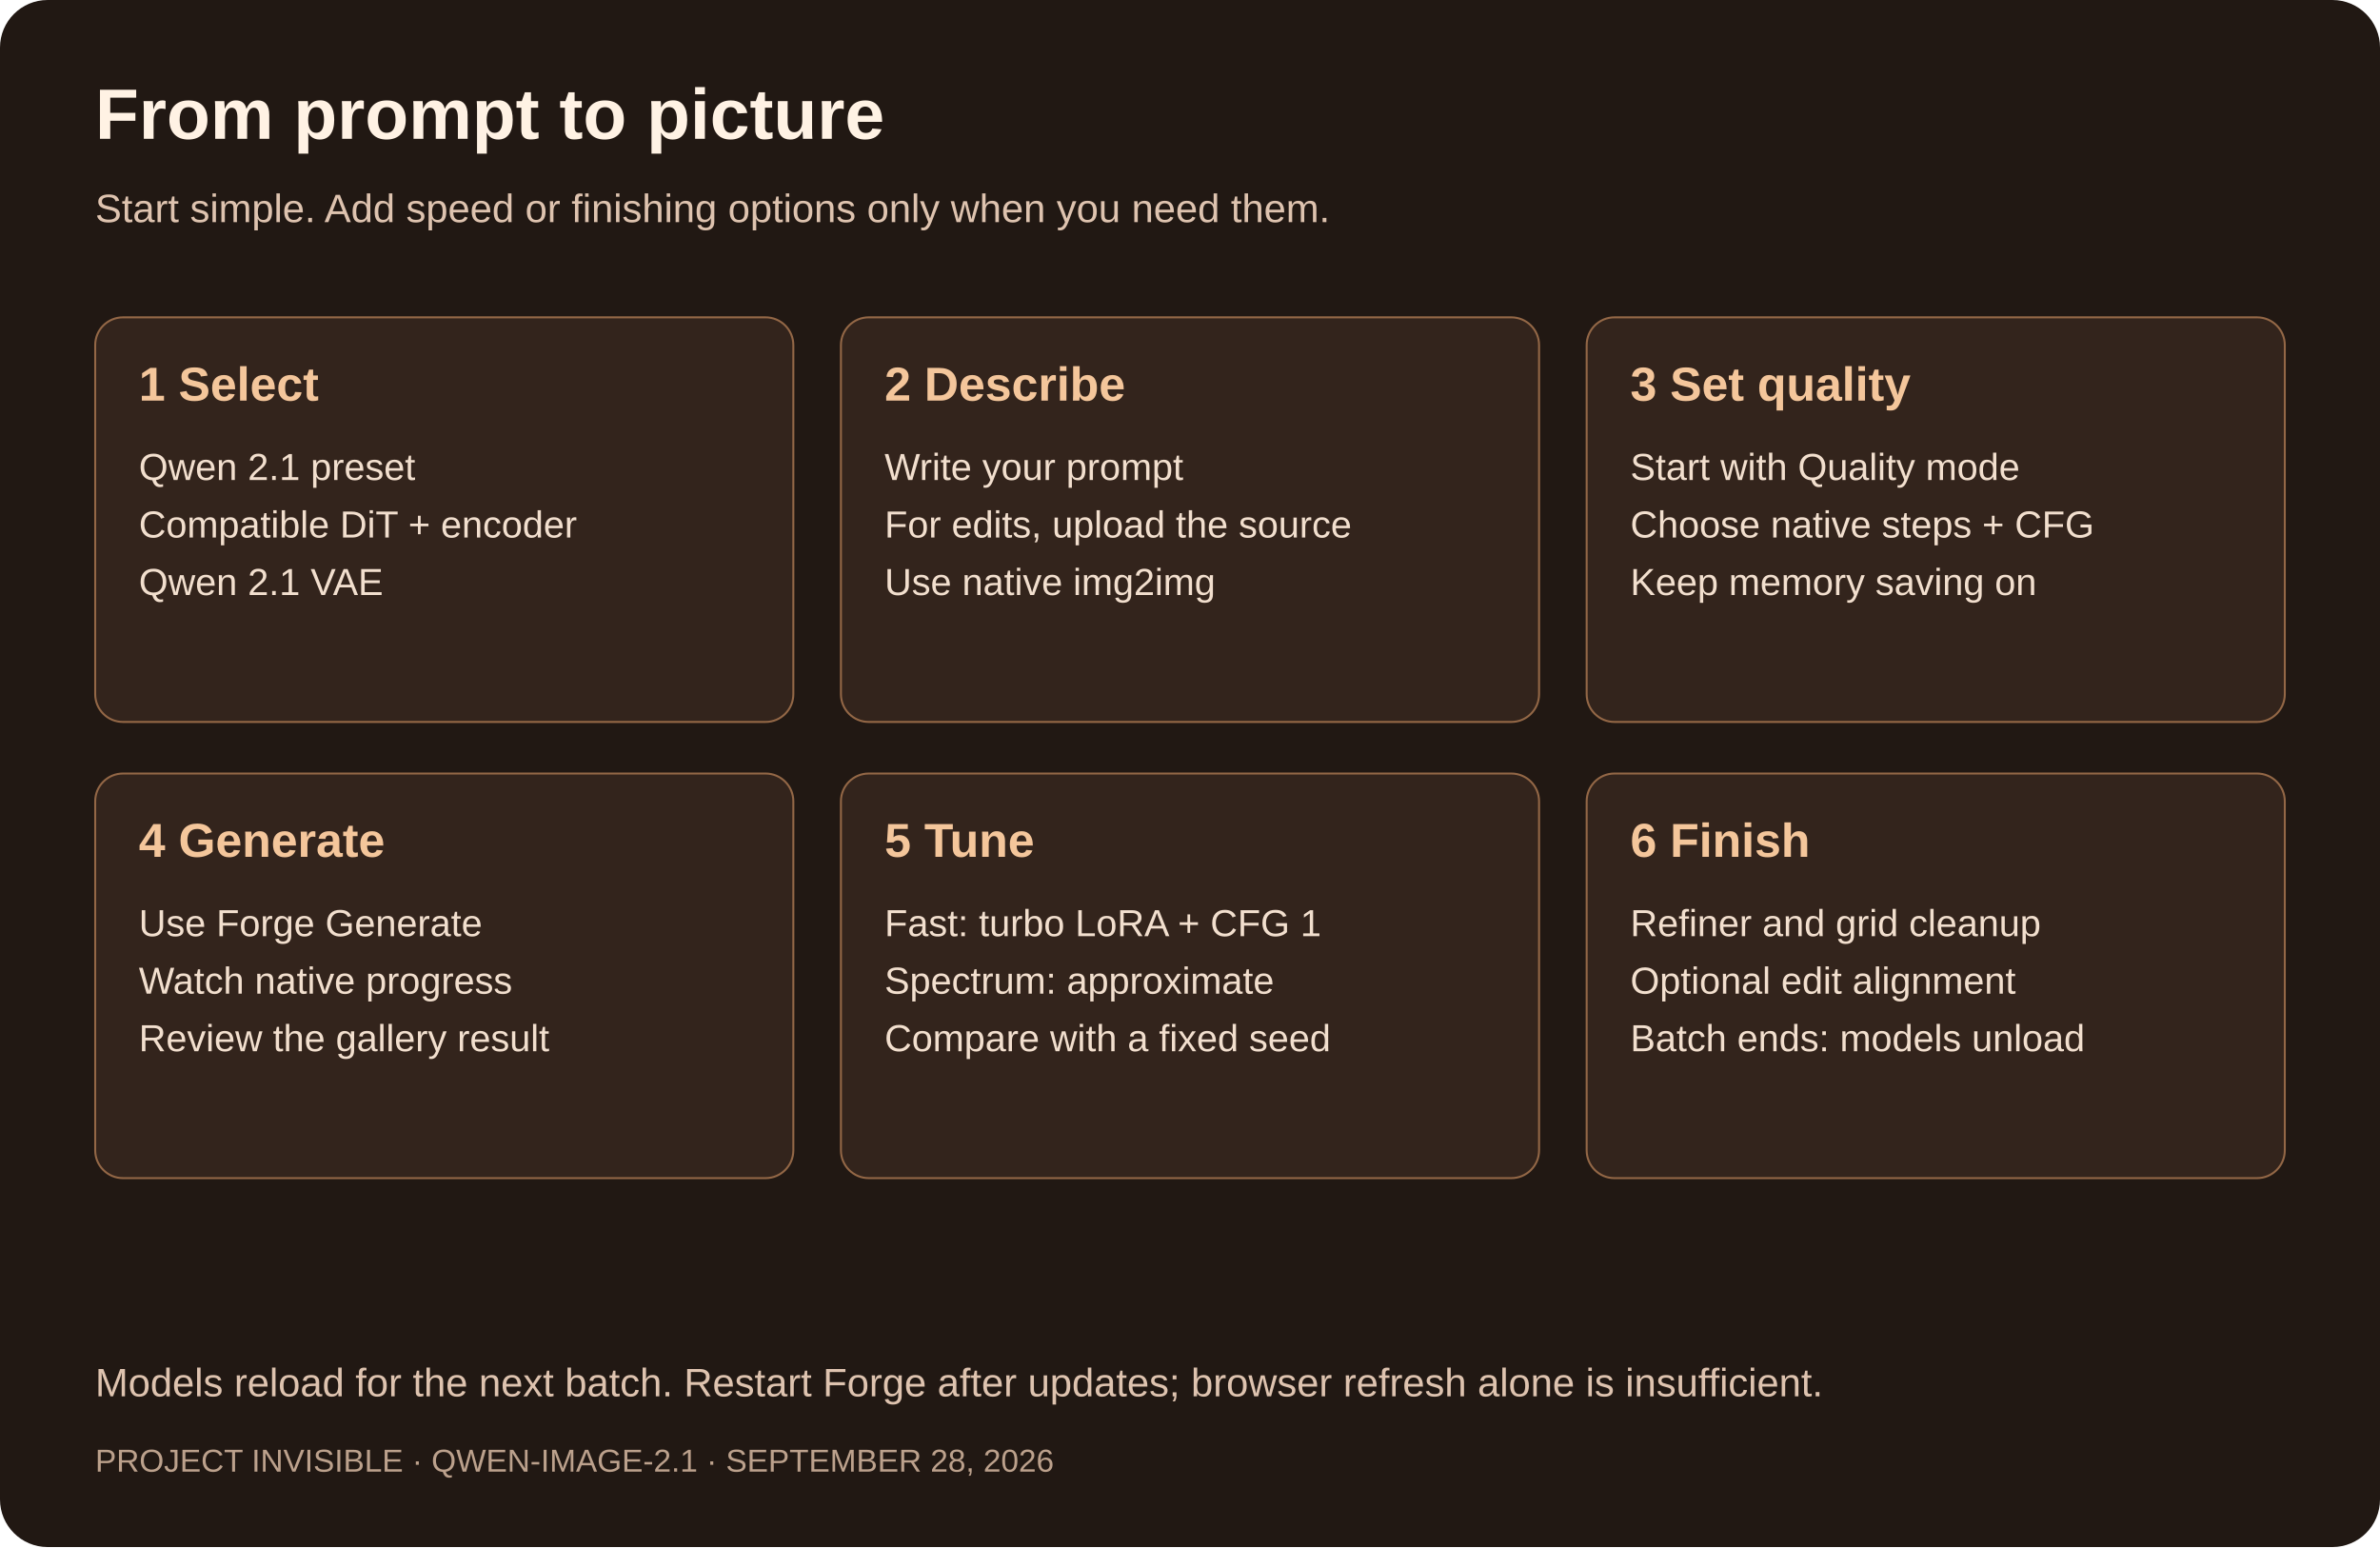
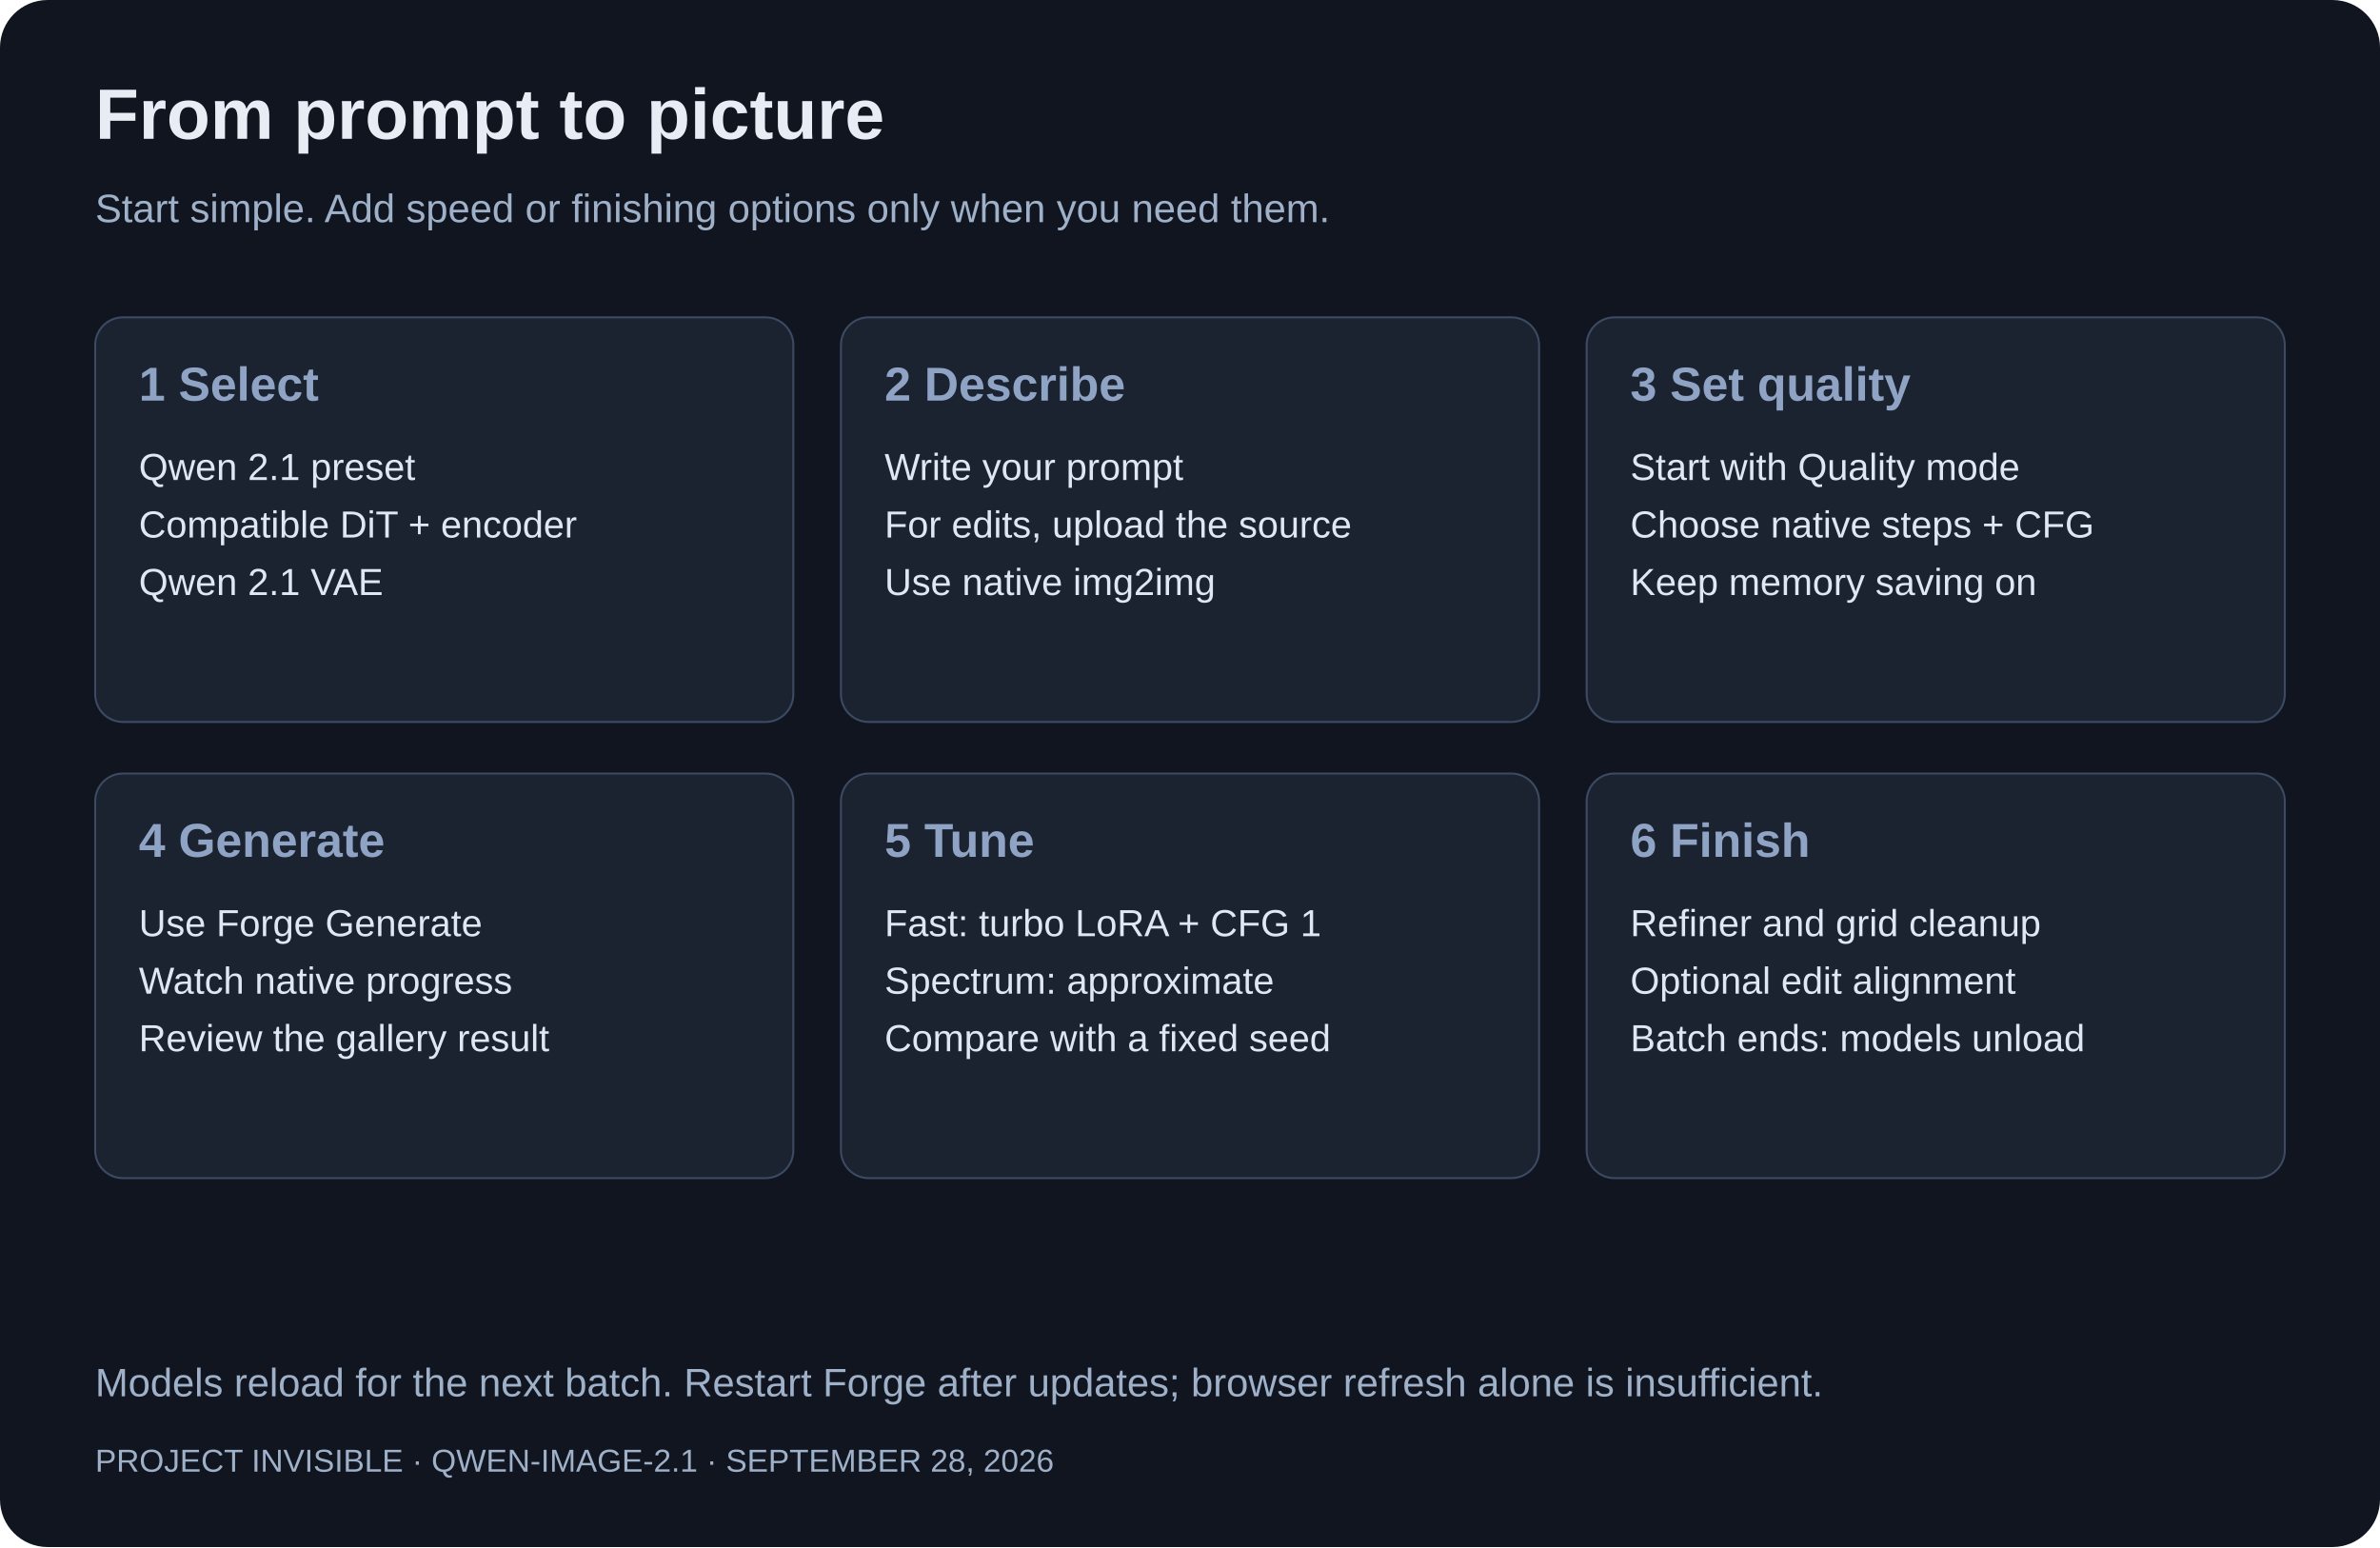
<svg xmlns="http://www.w3.org/2000/svg" width="1200" height="780" viewBox="0 0 1200 780" role="img" aria-labelledby="title desc">
-   <rect width="1200" height="780" rx="24" fill="#211813" />
-   <style>text{font-family:Arial,sans-serif}.title{fill:#fff2e4;font-size:36px;font-weight:700}.sub{fill:#dec3af;font-size:20px}.label{fill:#f4c69b;font-size:24px;font-weight:700}.body{fill:#f2dfce;font-size:19px}</style>
+   <rect width="1200" height="780" rx="24" fill="#10151f" />
+   <style>text{font-family:Arial,sans-serif}.title{fill:#e8ecf4;font-size:36px;font-weight:700}.sub{fill:#9fb0c9;font-size:20px}.label{fill:#8fa3c4;font-size:24px;font-weight:700}.body{fill:#dfe7f5;font-size:19px}</style>
  <text x="48" y="70" class="title">From prompt to picture</text>
  <text x="48" y="112" class="sub">Start simple. Add speed or finishing options only when you need them.</text>
-   <rect x="48" y="160" width="352" height="204" rx="14" fill="#33241c" stroke="#936746" />
+   <rect x="48" y="160" width="352" height="204" rx="14" fill="#1b2230" stroke="#3c4a63" />
  <text x="70" y="202" class="label">1  Select</text>
  <text x="70" y="242" class="body">Qwen 2.1 preset</text>
  <text x="70" y="271" class="body">Compatible DiT + encoder</text>
  <text x="70" y="300" class="body">Qwen 2.1 VAE</text>
-   <rect x="424" y="160" width="352" height="204" rx="14" fill="#33241c" stroke="#936746" />
+   <rect x="424" y="160" width="352" height="204" rx="14" fill="#1b2230" stroke="#3c4a63" />
  <text x="446" y="202" class="label">2  Describe</text>
  <text x="446" y="242" class="body">Write your prompt</text>
  <text x="446" y="271" class="body">For edits, upload the source</text>
  <text x="446" y="300" class="body">Use native img2img</text>
-   <rect x="800" y="160" width="352" height="204" rx="14" fill="#33241c" stroke="#936746" />
+   <rect x="800" y="160" width="352" height="204" rx="14" fill="#1b2230" stroke="#3c4a63" />
  <text x="822" y="202" class="label">3  Set quality</text>
  <text x="822" y="242" class="body">Start with Quality mode</text>
  <text x="822" y="271" class="body">Choose native steps + CFG</text>
  <text x="822" y="300" class="body">Keep memory saving on</text>
-   <rect x="48" y="390" width="352" height="204" rx="14" fill="#33241c" stroke="#936746" />
+   <rect x="48" y="390" width="352" height="204" rx="14" fill="#1b2230" stroke="#3c4a63" />
  <text x="70" y="432" class="label">4  Generate</text>
  <text x="70" y="472" class="body">Use Forge Generate</text>
  <text x="70" y="501" class="body">Watch native progress</text>
  <text x="70" y="530" class="body">Review the gallery result</text>
-   <rect x="424" y="390" width="352" height="204" rx="14" fill="#33241c" stroke="#936746" />
+   <rect x="424" y="390" width="352" height="204" rx="14" fill="#1b2230" stroke="#3c4a63" />
  <text x="446" y="432" class="label">5  Tune</text>
  <text x="446" y="472" class="body">Fast: turbo LoRA + CFG 1</text>
  <text x="446" y="501" class="body">Spectrum: approximate</text>
  <text x="446" y="530" class="body">Compare with a fixed seed</text>
-   <rect x="800" y="390" width="352" height="204" rx="14" fill="#33241c" stroke="#936746" />
+   <rect x="800" y="390" width="352" height="204" rx="14" fill="#1b2230" stroke="#3c4a63" />
  <text x="822" y="432" class="label">6  Finish</text>
  <text x="822" y="472" class="body">Refiner and grid cleanup</text>
  <text x="822" y="501" class="body">Optional edit alignment</text>
  <text x="822" y="530" class="body">Batch ends: models unload</text>
  <text x="48" y="704" class="sub">Models reload for the next batch. Restart Forge after updates; browser refresh alone is insufficient.</text>
-   <text x="48" y="742" fill="#bca18c" font-family="Arial,sans-serif" font-size="16">PROJECT INVISIBLE · QWEN-IMAGE-2.1 · SEPTEMBER 28, 2026</text>
+   <text x="48" y="742" fill="#9fb0c9" font-family="Arial,sans-serif" font-size="16">PROJECT INVISIBLE · QWEN-IMAGE-2.1 · SEPTEMBER 28, 2026</text>
</svg>
